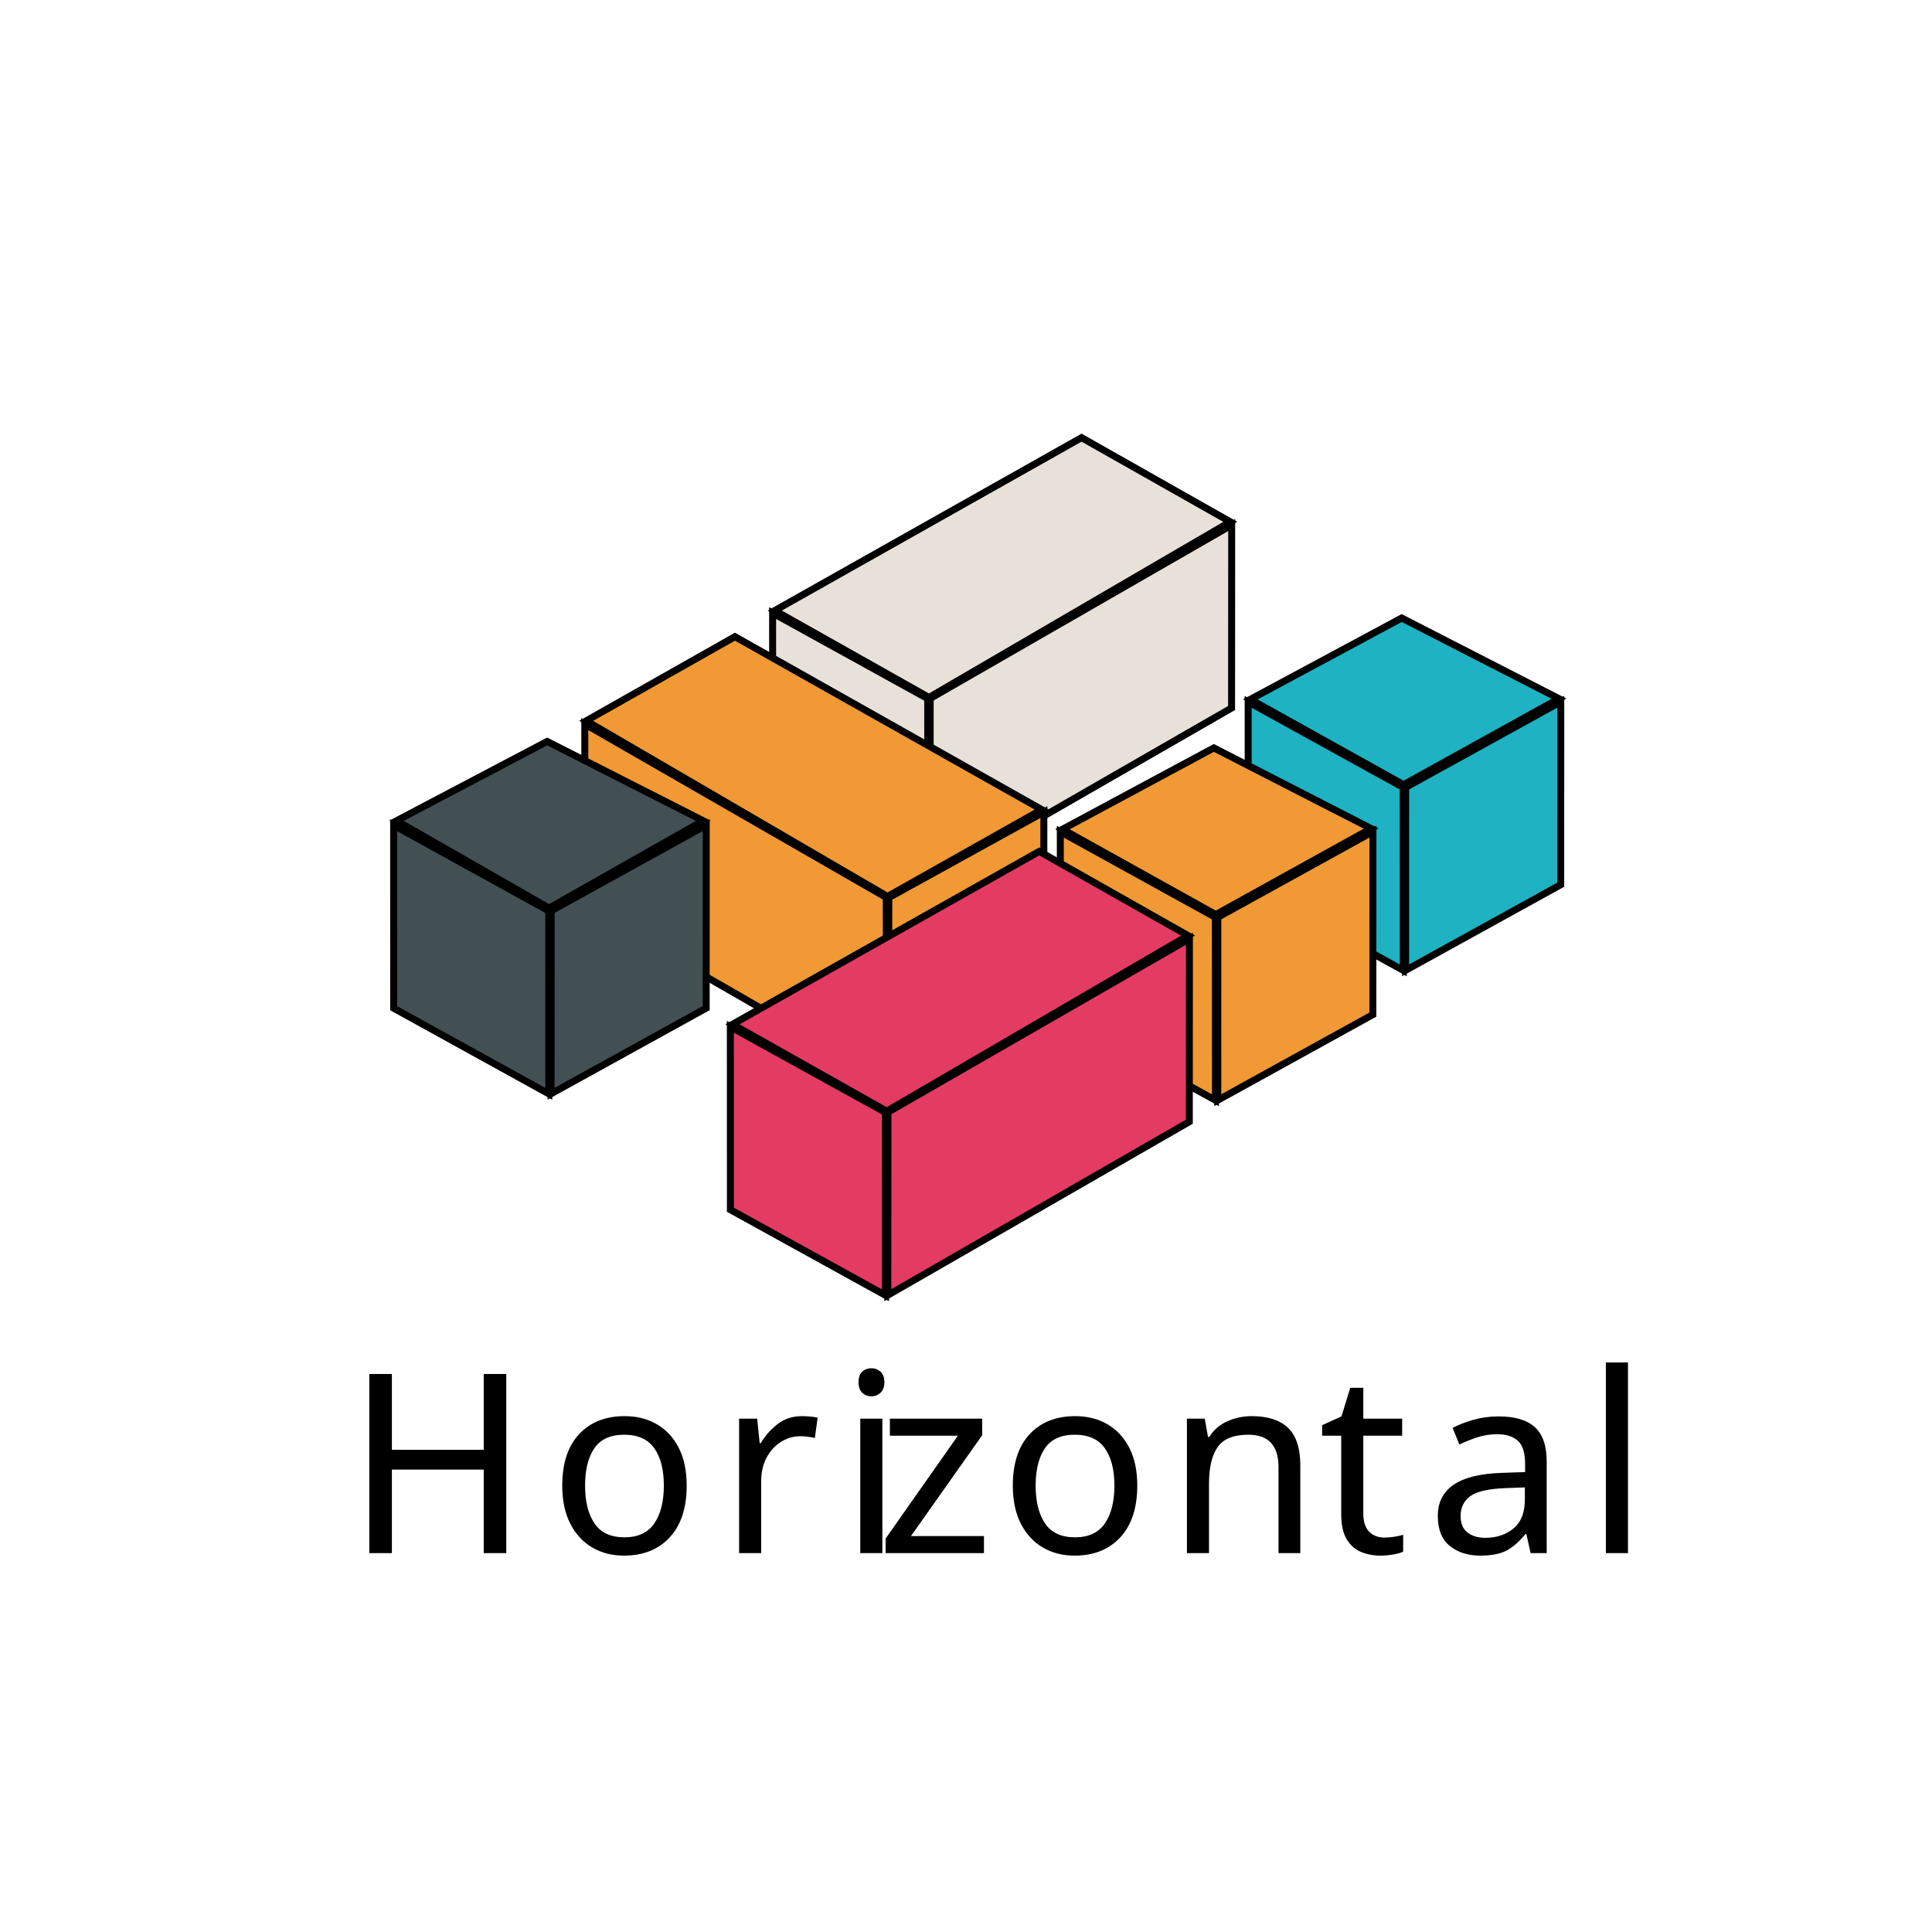
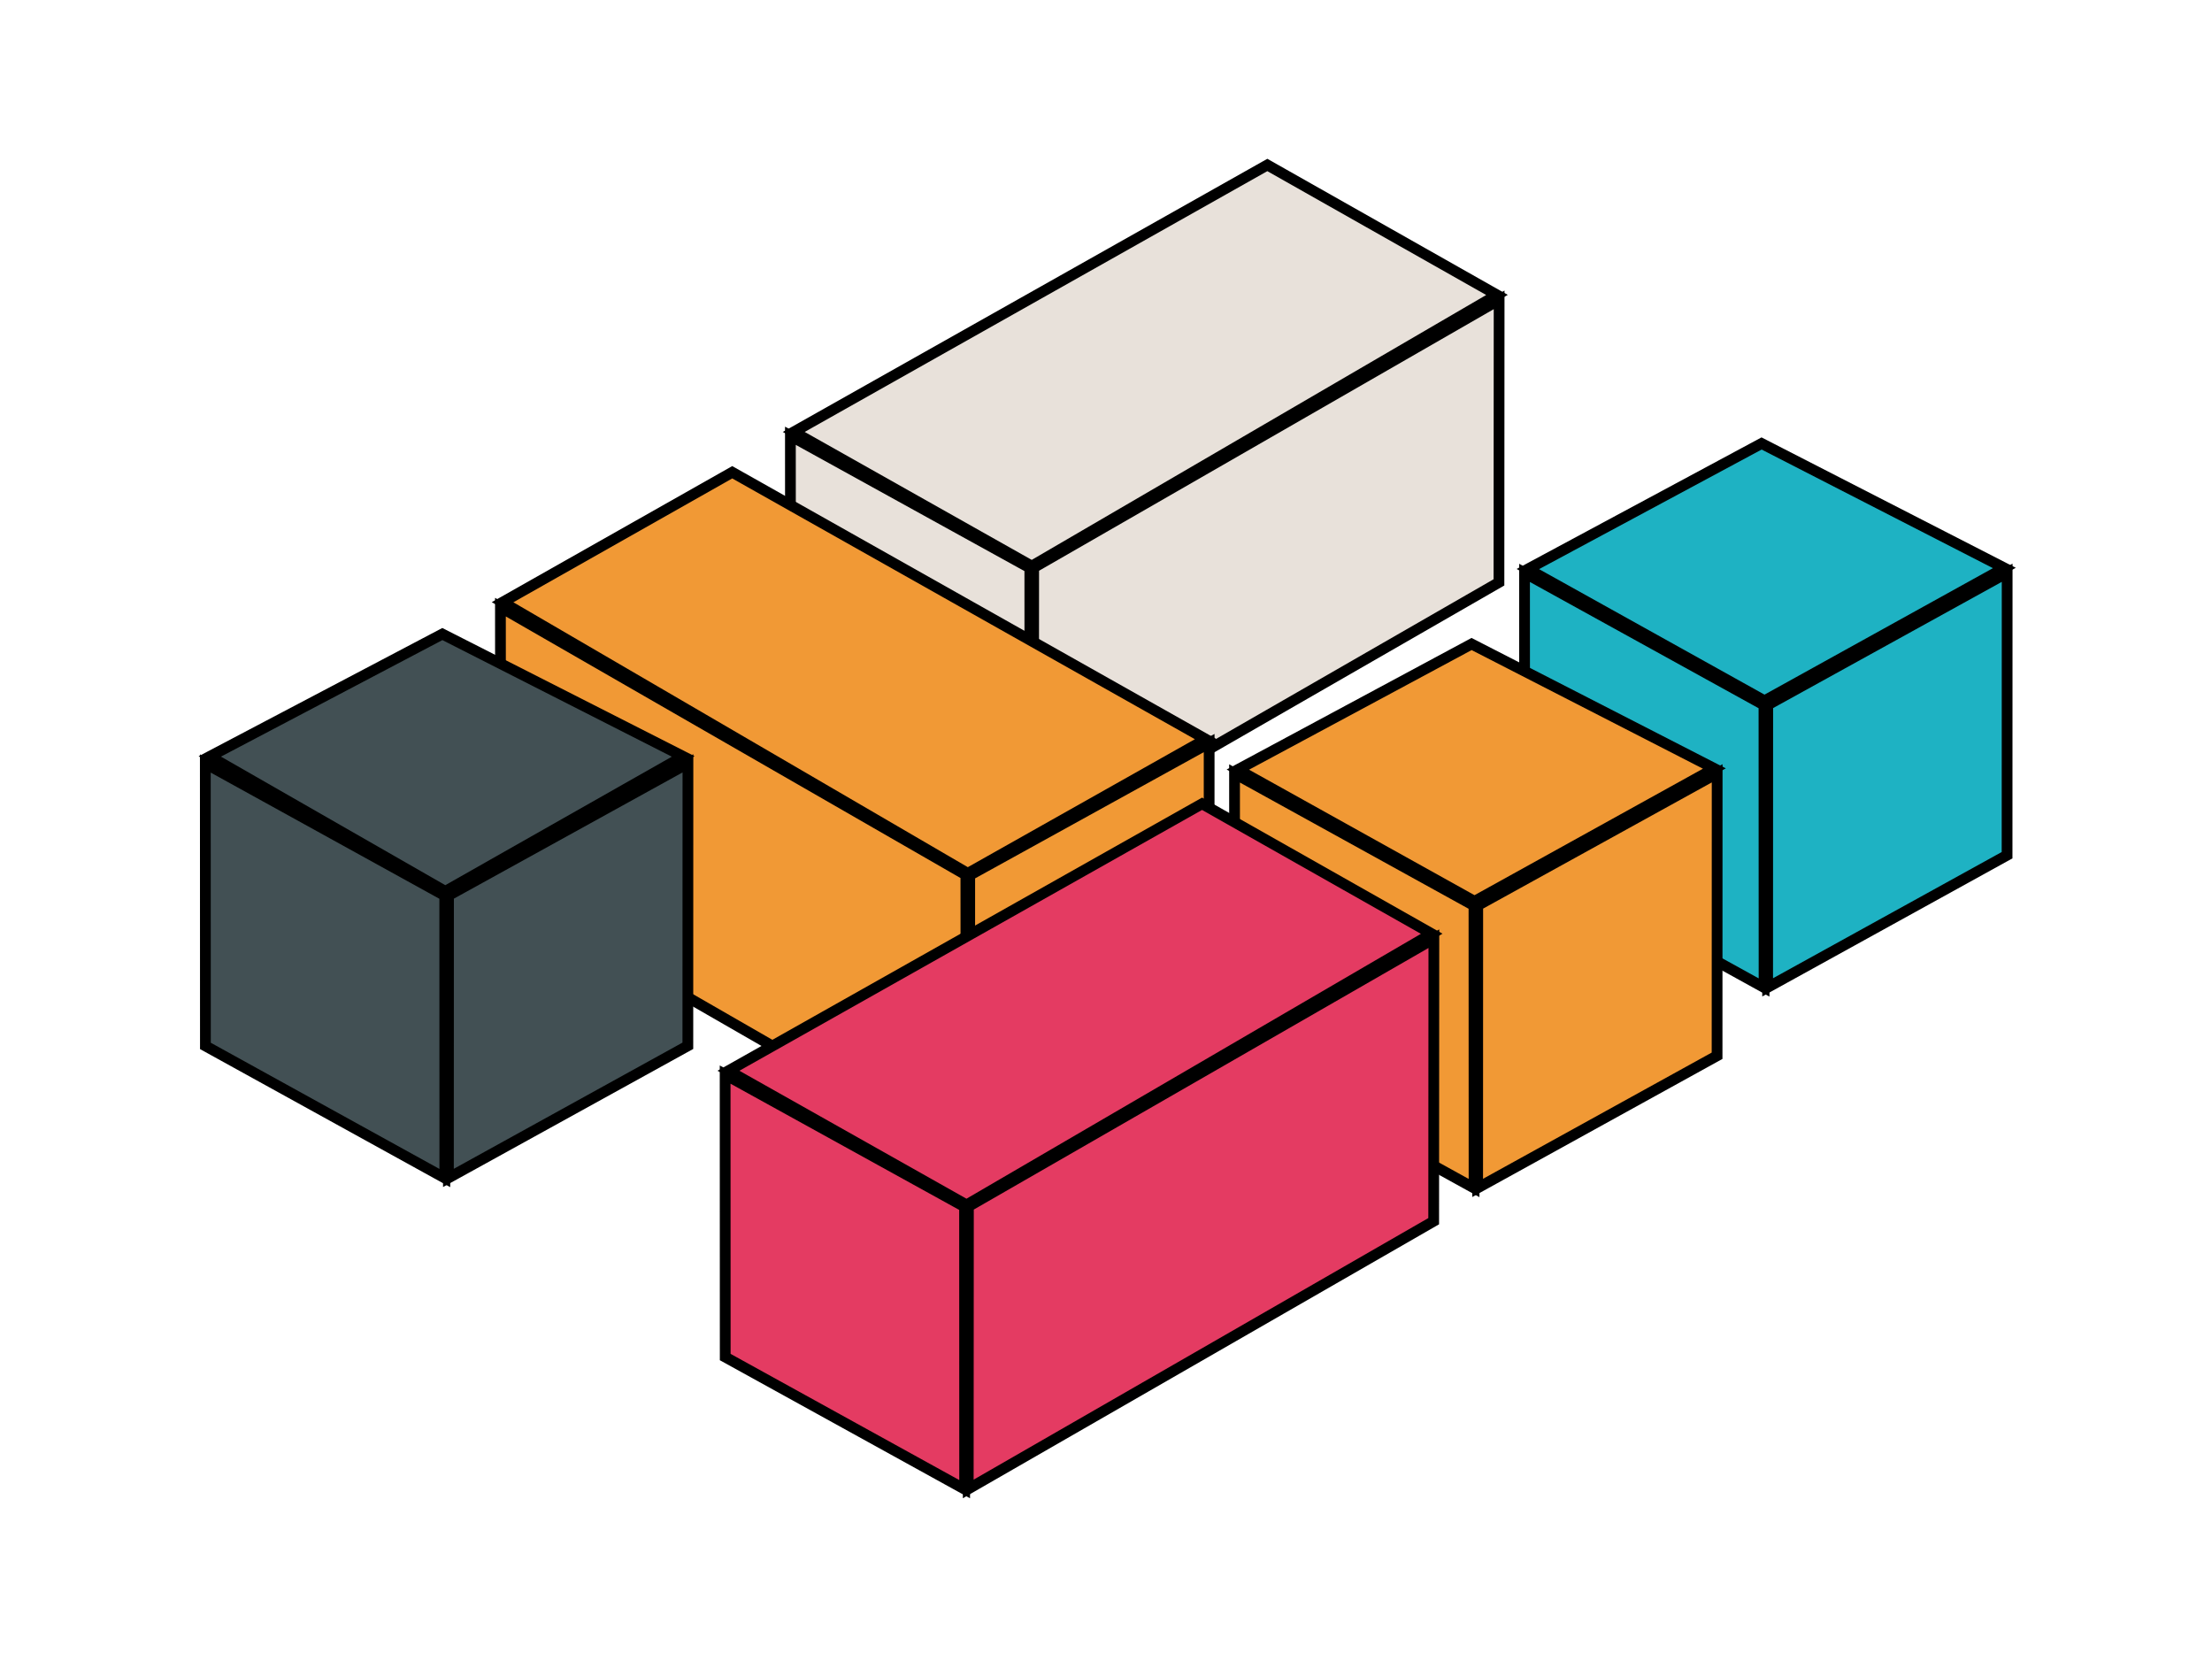
- <svg xmlns="http://www.w3.org/2000/svg" viewBox="0 0 1386.15 1386.15">
+ <svg xmlns="http://www.w3.org/2000/svg" id="Graphic" viewBox="0 0 1028 768">
  <defs>
-     <style>.cls-1{fill:#e8e1da;}.cls-1,.cls-2,.cls-3,.cls-4,.cls-5{stroke:#000;stroke-miterlimit:10;stroke-width:5px;}.cls-2{fill:#f19935;}.cls-3{fill:#425054;}.cls-4{fill:#1eb2c3;}.cls-5{fill:#e43b62;}.cls-6{font-size:180px;font-family:VisueltPro-Regular, Visuelt Pro;letter-spacing:0.07em;}.cls-7{letter-spacing:0.05em;}.cls-8{letter-spacing:0.05em;}</style>
+     <style>.cls-1{fill:#e8e1da;}.cls-1,.cls-2,.cls-3,.cls-4,.cls-5{stroke:#000;stroke-miterlimit:10;stroke-width:5px;}.cls-2{fill:#f19935;}.cls-3{fill:#425054;}.cls-4{fill:#1eb2c3;}.cls-5{fill:#e43b62;}</style>
  </defs>
-   <g id="Square">
-     <polygon class="cls-1" points="883.62 507.97 667.31 632.39 667.39 501.12 883.7 376.69 883.62 507.97" />
-     <polygon class="cls-1" points="554.37 571.09 665.64 632.5 665.6 501.25 554.33 439.84 554.37 571.09" />
-     <polygon class="cls-1" points="882.7 374.39 666.51 500.4 555.87 438.06 775.98 314 882.7 374.39" />
-     <polygon class="cls-2" points="419.65 650.76 635.96 775.18 635.88 643.91 419.57 519.48 419.65 650.76" />
-     <polygon class="cls-2" points="748.9 713.88 637.63 775.29 637.67 644.03 748.94 582.63 748.9 713.88" />
-     <polygon class="cls-2" points="420.57 517.18 636.76 643.19 747.4 580.85 527.3 456.79 420.57 517.18" />
-     <polygon class="cls-3" points="506.67 723.3 395.4 784.71 395.44 653.46 506.71 592.05 506.67 723.3" />
-     <polygon class="cls-3" points="282.46 723.37 393.73 784.77 393.69 653.52 282.42 592.11 282.46 723.37" />
-     <polygon class="cls-3" points="504.5 588.85 393.94 651.54 284.5 588.85 392.57 531.97 504.5 588.85" />
-     <polygon class="cls-4" points="1119.76 634.75 1008.49 696.15 1008.53 564.9 1119.8 503.5 1119.76 634.75" />
-     <polygon class="cls-4" points="895.56 634.81 1006.83 696.22 1006.78 564.96 895.51 503.56 895.56 634.81" />
-     <polygon class="cls-4" points="1118.51 501.27 1007.03 562.99 897.06 501.78 1005.67 443.42 1118.51 501.27" />
-     <polygon class="cls-2" points="984.99 727.94 873.72 789.34 873.76 658.09 985.03 596.69 984.99 727.94" />
-     <polygon class="cls-2" points="760.78 728 872.05 789.4 872.01 658.15 760.74 596.75 760.78 728" />
-     <polygon class="cls-2" points="983.73 594.46 872.26 656.18 762.28 594.97 870.89 536.61 983.73 594.46" />
-     <polygon class="cls-5" points="853.29 804.82 636.98 929.24 637.06 797.97 853.37 673.54 853.29 804.82" />
-     <polygon class="cls-5" points="524.04 867.94 635.31 929.35 635.27 798.1 524 736.69 524.04 867.94" />
-     <polygon class="cls-5" points="852.37 671.25 636.18 797.25 525.54 734.91 745.64 610.85 852.37 671.25" />
-     <text class="cls-6" transform="translate(247.51 1114.32)">Hori<tspan class="cls-7" x="380.87" y="0">z</tspan>
-       <tspan x="469.25" y="0">o</tspan>
-       <tspan class="cls-8" x="588.77" y="0">n</tspan>
-       <tspan x="698.21" y="0">tal</tspan>
-     </text>
-   </g>
+   <polygon class="cls-1" points="696.62 270.62 480.31 395.05 480.39 263.77 696.7 139.34 696.62 270.62" />
+   <polygon class="cls-1" points="367.38 333.75 478.64 395.15 478.6 263.9 367.33 202.49 367.38 333.75" />
+   <polygon class="cls-1" points="695.7 137.05 479.51 263.05 368.88 200.71 588.98 76.66 695.7 137.05" />
+   <polygon class="cls-2" points="232.65 413.41 448.96 537.84 448.88 406.56 232.57 282.13 232.65 413.41" />
+   <polygon class="cls-2" points="561.9 476.54 450.63 537.94 450.67 406.69 561.94 345.28 561.9 476.54" />
+   <polygon class="cls-2" points="233.57 279.84 449.76 405.84 560.4 343.5 340.3 219.45 233.57 279.84" />
+   <polygon class="cls-3" points="319.67 485.96 208.4 547.36 208.44 416.11 319.71 354.7 319.67 485.96" />
+   <polygon class="cls-3" points="95.46 486.02 206.73 547.42 206.69 416.17 95.42 354.77 95.46 486.02" />
+   <polygon class="cls-3" points="317.5 351.5 206.94 414.2 97.5 351.5 205.58 294.63 317.5 351.5" />
+   <polygon class="cls-4" points="932.76 397.4 821.49 458.81 821.53 327.56 932.8 266.15 932.76 397.4" />
+   <polygon class="cls-4" points="708.56 397.46 819.83 458.87 819.78 327.62 708.51 266.21 708.56 397.46" />
+   <polygon class="cls-4" points="931.51 263.93 820.03 325.64 710.06 264.43 818.67 206.07 931.51 263.93" />
+   <polygon class="cls-2" points="797.99 490.59 686.72 552 686.76 420.74 798.03 359.34 797.99 490.59" />
+   <polygon class="cls-2" points="573.78 490.65 685.05 552.06 685.01 420.81 573.74 359.4 573.78 490.65" />
+   <polygon class="cls-2" points="796.73 357.12 685.26 418.83 575.28 357.62 683.9 299.26 796.73 357.12" />
+   <polygon class="cls-5" points="666.29 567.47 449.98 691.89 450.06 560.62 666.37 436.19 666.29 567.47" />
+   <polygon class="cls-5" points="337.04 630.6 448.31 692 448.27 560.75 337 499.34 337.04 630.6" />
+   <polygon class="cls-5" points="665.37 433.9 449.18 559.9 338.54 497.56 558.64 373.5 665.37 433.9" />
</svg>
